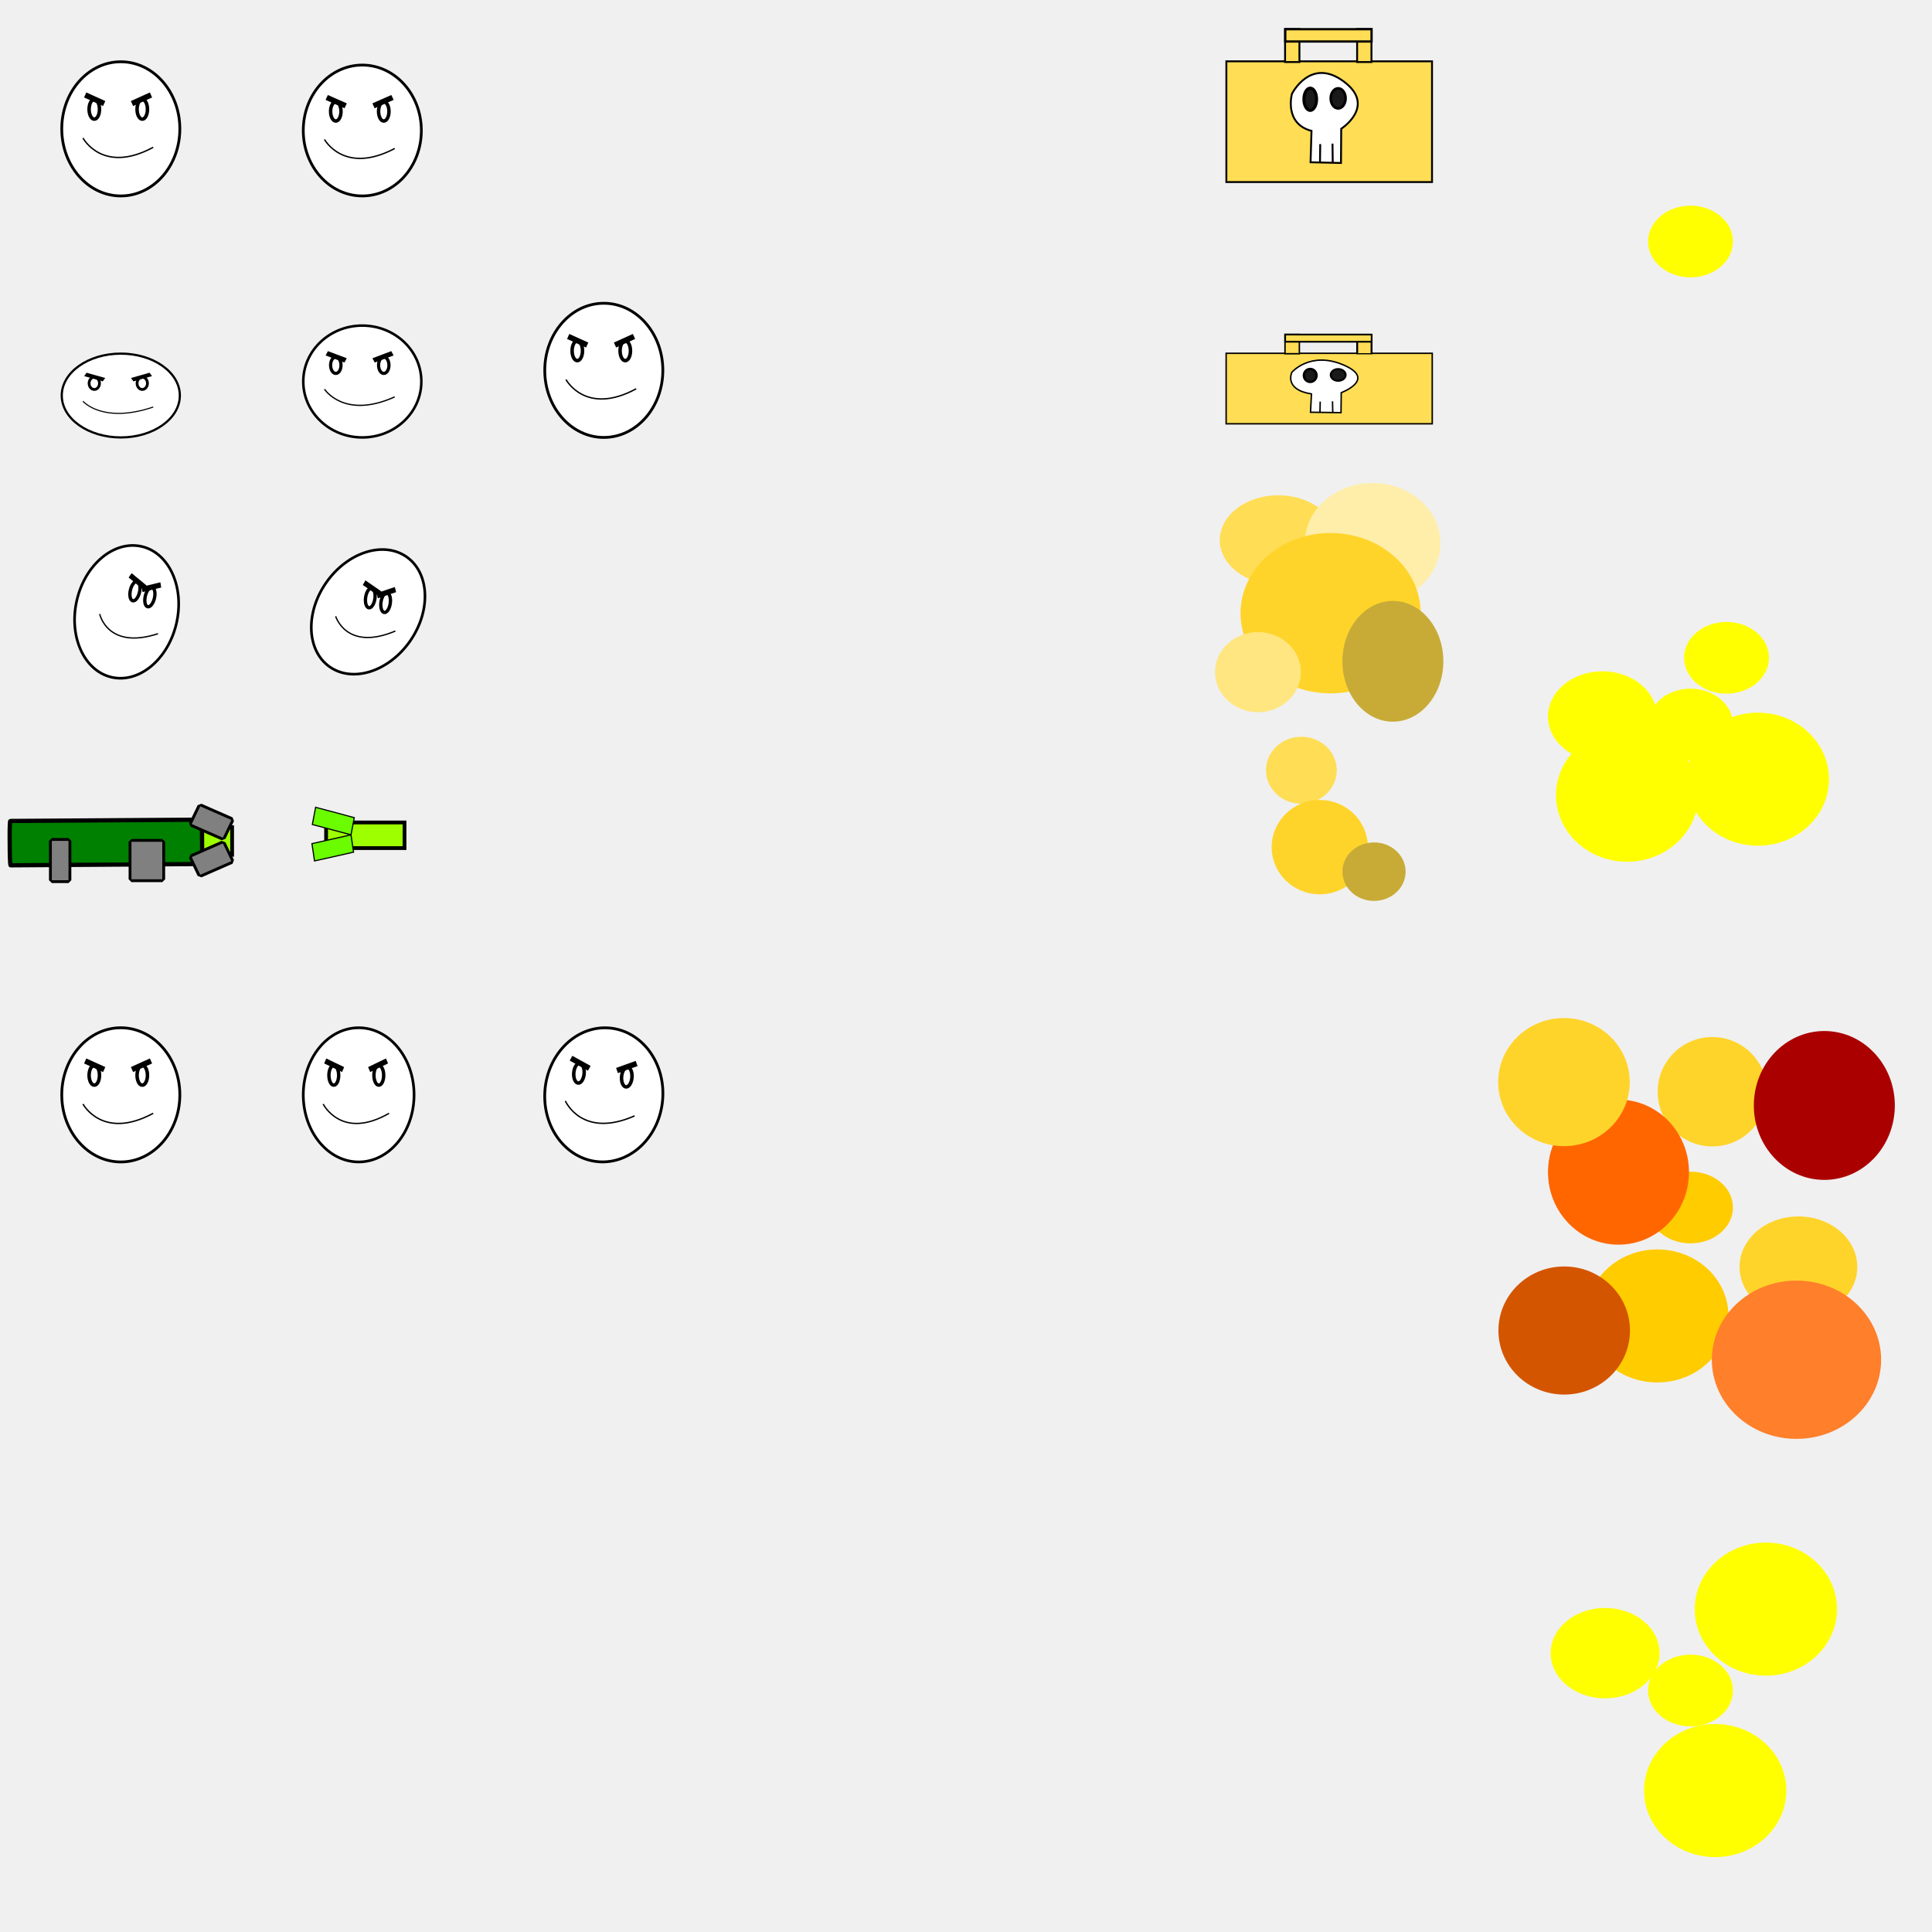
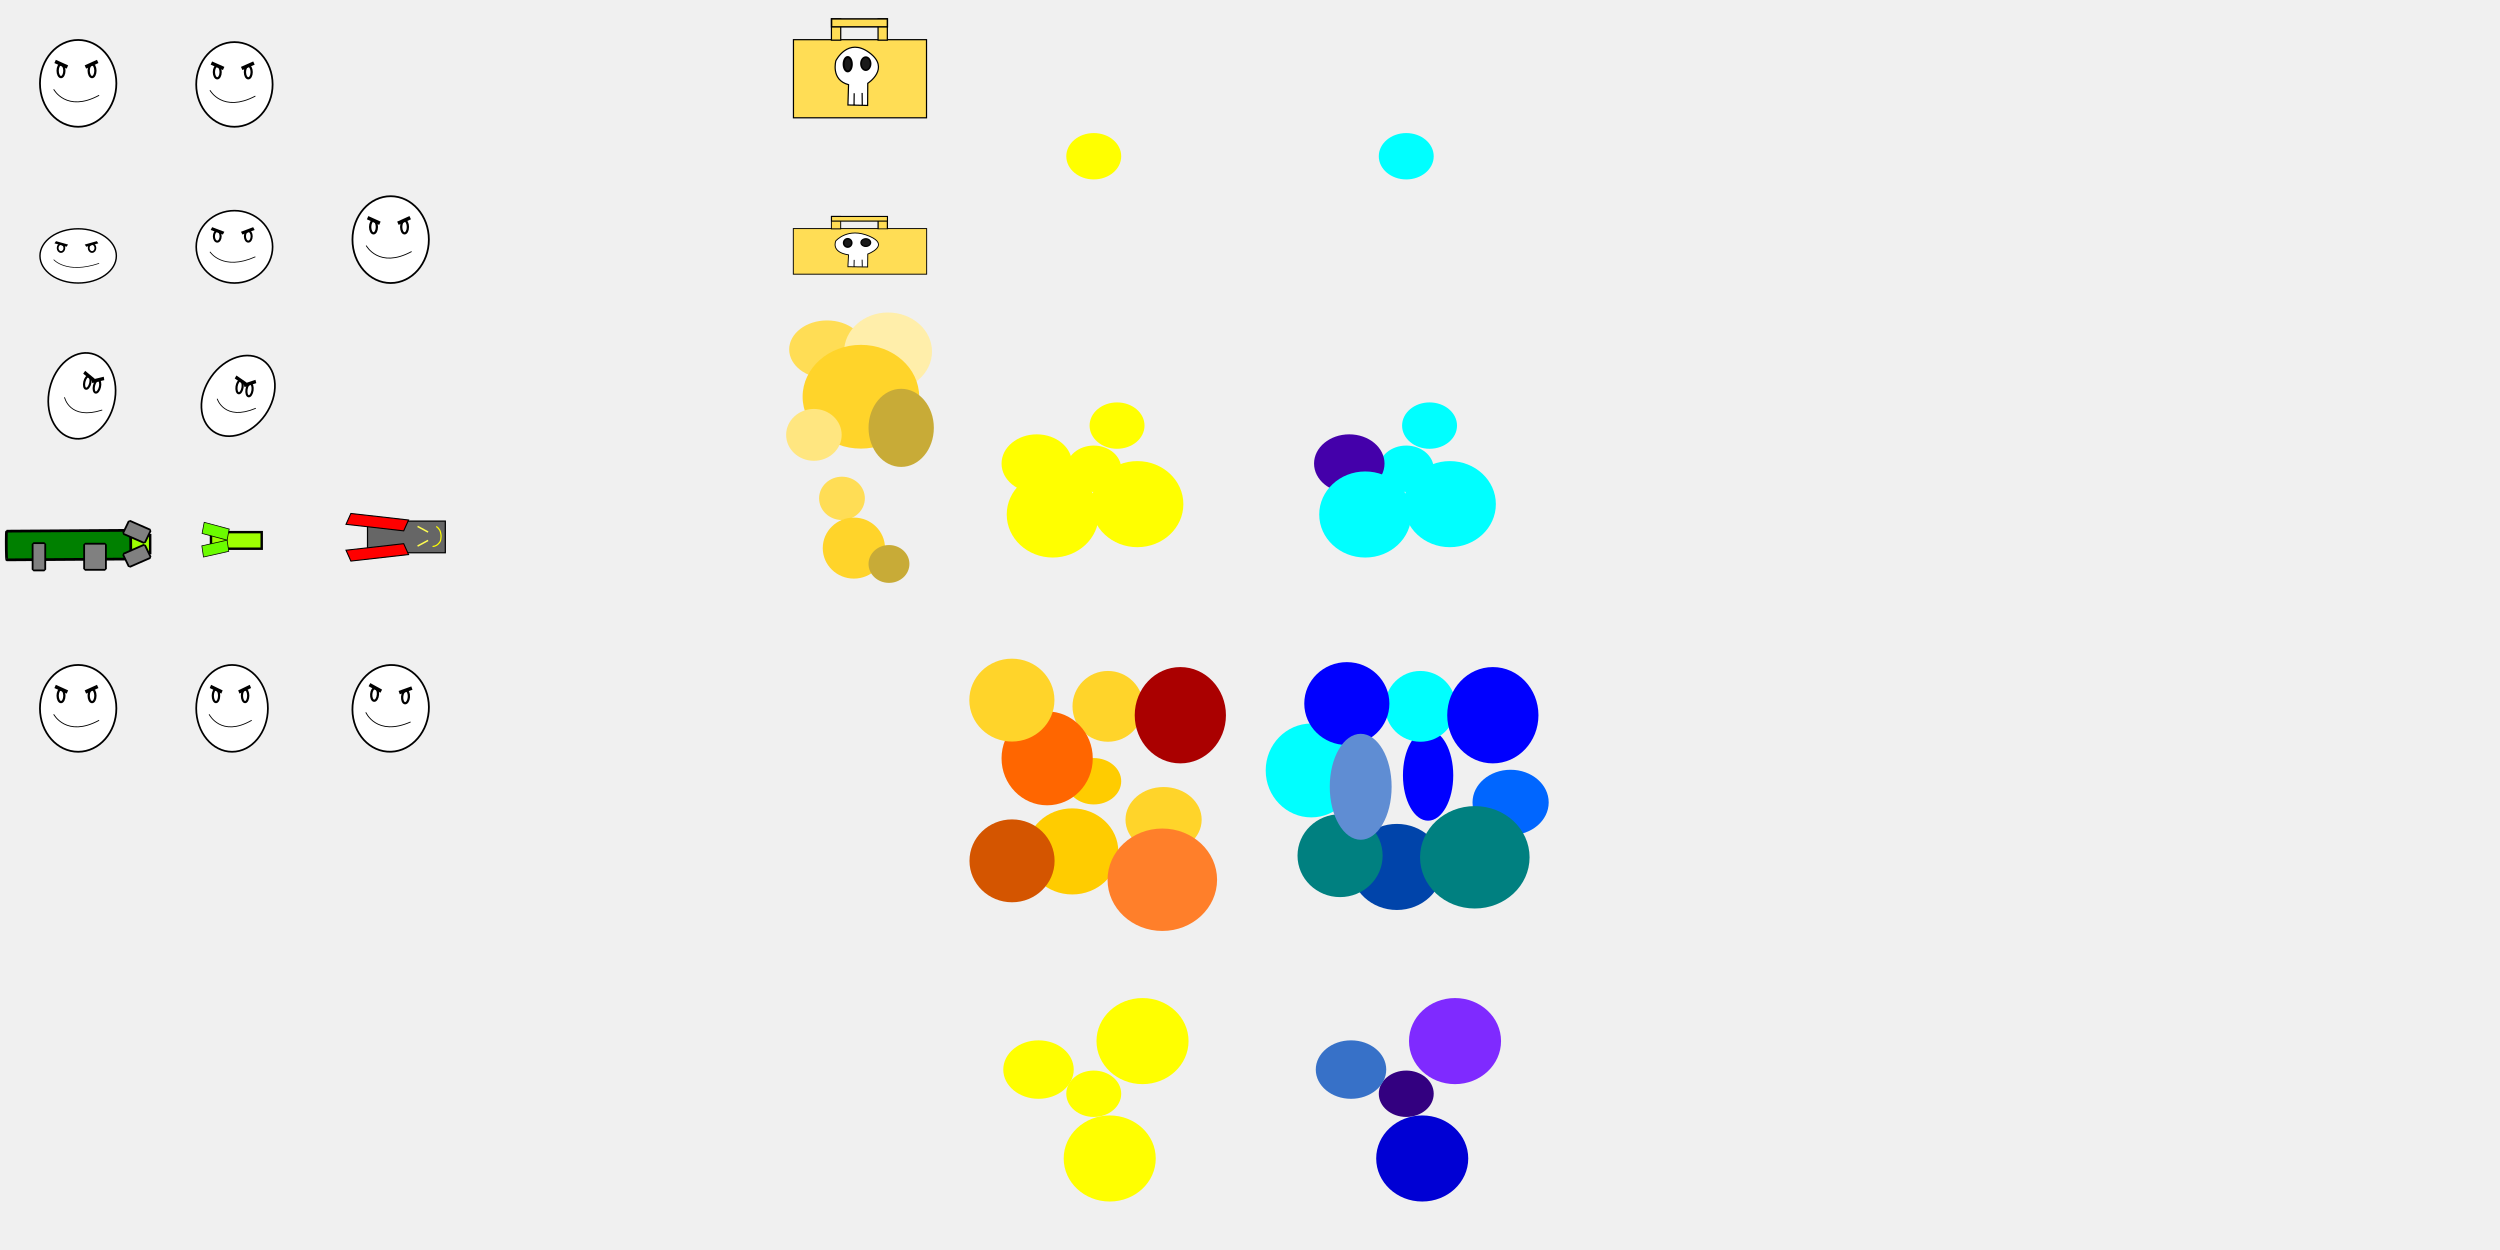
- <svg xmlns="http://www.w3.org/2000/svg" xmlns:xlink="http://www.w3.org/1999/xlink" width="1024" height="1024" viewBox="0 0 270.933 270.933" version="1.1" id="svg5">
+ <svg xmlns="http://www.w3.org/2000/svg" xmlns:xlink="http://www.w3.org/1999/xlink" width="2048" height="1024" viewBox="0 0 541.867 270.933" version="1.1" id="svg5">
  <defs id="defs2" />
  <g id="layer1">
    <rect style="fill:#9eff01;fill-opacity:1;stroke:#000000;stroke-width:0.529;stroke-linecap:butt;stroke-linejoin:miter;stroke-miterlimit:20;stroke-dasharray:none;stroke-opacity:1" id="rect21" width="10.621" height="3.874" x="21.929" y="115.998" rx="0" ry="1.029" />
    <rect style="fill:#008000;fill-opacity:1;stroke:#000000;stroke-width:0.595;stroke-linecap:butt;stroke-linejoin:bevel;stroke-miterlimit:20;stroke-dasharray:none" id="rect1808" width="26.975" height="6.22" x="0.558" y="115.135" ry="2.192" transform="rotate(-0.3898124)" rx="0.104" />
    <ellipse style="fill:#ffffff;fill-opacity:1;stroke:#000000;stroke-width:0.391;stroke-miterlimit:4;stroke-dasharray:none;stroke-opacity:1" id="path629" cx="16.941" cy="18.07" rx="8.279" ry="9.408" />
    <path style="fill:none;fill-opacity:1;stroke:#000000;stroke-width:0.195px;stroke-linecap:butt;stroke-linejoin:miter;stroke-opacity:1" d="M 21.485,20.657 C 14.382,24.499 11.637,19.358 11.637,19.358" id="path5014" />
    <ellipse style="fill:none;fill-opacity:1;stroke:#000000;stroke-width:0.493;stroke-miterlimit:4;stroke-dasharray:none;stroke-opacity:1" id="path5184" cx="13.224" cy="15.326" rx="0.729" ry="1.383" />
    <ellipse style="fill:none;fill-opacity:1;stroke:#000000;stroke-width:0.493;stroke-miterlimit:4;stroke-dasharray:none;stroke-opacity:1" id="ellipse5266" cx="19.951" cy="15.326" rx="0.729" ry="1.383" />
    <rect style="fill:none;fill-opacity:1;stroke:#000000;stroke-width:0.391;stroke-miterlimit:4;stroke-dasharray:none;stroke-opacity:1" id="rect5614" width="2.532" height="0.378" x="16.539" y="7.019" transform="matrix(0.9110925,0.4122021,-0.4083925,0.9128064,0,0)" />
    <rect style="fill:none;fill-opacity:1;stroke:#000000;stroke-width:0.391;stroke-miterlimit:4;stroke-dasharray:none;stroke-opacity:1" id="rect5798" width="2.532" height="0.378" x="-13.695" y="20.672" transform="matrix(-0.9110925,0.4122021,0.4083925,0.9128064,0,0)" />
    <ellipse style="fill:#ffffff;fill-opacity:1;stroke:#000000;stroke-width:0.386;stroke-miterlimit:4;stroke-dasharray:none;stroke-opacity:1" id="ellipse886" cx="50.808" cy="18.301" rx="8.279" ry="9.177" />
    <path style="fill:none;fill-opacity:1;stroke:#000000;stroke-width:0.193px;stroke-linecap:butt;stroke-linejoin:miter;stroke-opacity:1" d="M 55.352,20.824 C 48.248,24.572 45.504,19.557 45.504,19.557" id="path888" />
    <ellipse style="fill:none;fill-opacity:1;stroke:#000000;stroke-width:0.487;stroke-miterlimit:4;stroke-dasharray:none;stroke-opacity:1" id="ellipse890" cx="47.091" cy="15.625" rx="0.729" ry="1.349" />
    <ellipse style="fill:none;fill-opacity:1;stroke:#000000;stroke-width:0.487;stroke-miterlimit:4;stroke-dasharray:none;stroke-opacity:1" id="ellipse892" cx="53.818" cy="15.625" rx="0.729" ry="1.349" />
    <rect style="fill:none;fill-opacity:1;stroke:#000000;stroke-width:0.386;stroke-miterlimit:4;stroke-dasharray:none;stroke-opacity:1" id="rect894" width="2.521" height="0.371" x="47.539" y="-6.182" transform="matrix(0.9148695,0.4037497,-0.4169023,0.9089513,0,0)" />
    <rect style="fill:none;fill-opacity:1;stroke:#000000;stroke-width:0.386;stroke-miterlimit:4;stroke-dasharray:none;stroke-opacity:1" id="rect896" width="2.521" height="0.371" x="-44.144" y="34.543" transform="matrix(-0.9148695,0.4037497,0.4169023,0.9089513,0,0)" />
    <ellipse style="fill:#ffffff;fill-opacity:1;stroke:#000000;stroke-width:0.309;stroke-miterlimit:4;stroke-dasharray:none;stroke-opacity:1" id="ellipse915" cx="16.941" cy="55.467" rx="8.279" ry="5.877" />
    <path style="fill:none;fill-opacity:1;stroke:#000000;stroke-width:0.154px;stroke-linecap:butt;stroke-linejoin:miter;stroke-opacity:1" d="m 21.485,57.083 c -7.104,2.4 -9.848,-0.811 -9.848,-0.811" id="path917" />
    <ellipse style="fill:none;fill-opacity:1;stroke:#000000;stroke-width:0.39;stroke-miterlimit:4;stroke-dasharray:none;stroke-opacity:1" id="ellipse919" cx="13.224" cy="53.754" rx="0.729" ry="0.864" />
    <ellipse style="fill:none;fill-opacity:1;stroke:#000000;stroke-width:0.39;stroke-miterlimit:4;stroke-dasharray:none;stroke-opacity:1" id="ellipse921" cx="19.951" cy="53.754" rx="0.729" ry="0.864" />
    <rect style="fill:none;fill-opacity:1;stroke:#000000;stroke-width:0.318;stroke-miterlimit:4;stroke-dasharray:none;stroke-opacity:1" id="rect923" width="2.397" height="0.265" x="43.006" y="50.118" transform="matrix(0.9623083,0.2719609,-0.5822861,0.812984,0,0)" />
    <rect style="fill:none;fill-opacity:1;stroke:#000000;stroke-width:0.318;stroke-miterlimit:4;stroke-dasharray:none;stroke-opacity:1" id="rect925" width="2.397" height="0.265" x="14.381" y="59.694" transform="matrix(-0.9623083,0.2719609,0.5822861,0.812984,0,0)" />
    <ellipse style="fill:#ffffff;fill-opacity:1;stroke:#000000;stroke-width:0.357;stroke-miterlimit:4;stroke-dasharray:none;stroke-opacity:1" id="ellipse927" cx="50.808" cy="53.501" rx="8.279" ry="7.843" />
    <path style="fill:none;fill-opacity:1;stroke:#000000;stroke-width:0.178px;stroke-linecap:butt;stroke-linejoin:miter;stroke-opacity:1" d="M 55.352,55.658 C 48.248,58.861 45.504,54.575 45.504,54.575" id="path929" />
    <ellipse style="fill:none;fill-opacity:1;stroke:#000000;stroke-width:0.45;stroke-miterlimit:4;stroke-dasharray:none;stroke-opacity:1" id="ellipse931" cx="47.091" cy="51.214" rx="0.729" ry="1.153" />
    <ellipse style="fill:none;fill-opacity:1;stroke:#000000;stroke-width:0.45;stroke-miterlimit:4;stroke-dasharray:none;stroke-opacity:1" id="ellipse933" cx="53.818" cy="51.214" rx="0.729" ry="1.153" />
    <rect style="fill:none;fill-opacity:1;stroke:#000000;stroke-width:0.358;stroke-miterlimit:4;stroke-dasharray:none;stroke-opacity:1" id="rect935" width="2.465" height="0.327" x="64.542" y="30.284" transform="matrix(0.9356586,0.3529064,-0.4728733,0.8811304,0,0)" />
    <rect style="fill:none;fill-opacity:1;stroke:#000000;stroke-width:0.358;stroke-miterlimit:4;stroke-dasharray:none;stroke-opacity:1" id="rect937" width="2.465" height="0.327" x="-25.103" y="66.189" transform="matrix(-0.9356586,0.3529064,0.4728733,0.8811304,0,0)" />
    <ellipse style="fill:#ffffff;fill-opacity:1;stroke:#000000;stroke-width:0.391;stroke-miterlimit:4;stroke-dasharray:none;stroke-opacity:1" id="ellipse939" cx="84.674" cy="51.936" rx="8.279" ry="9.408" />
    <path style="fill:none;fill-opacity:1;stroke:#000000;stroke-width:0.195px;stroke-linecap:butt;stroke-linejoin:miter;stroke-opacity:1" d="m 89.218,54.523 c -7.104,3.842 -9.848,-1.299 -9.848,-1.299" id="path941" />
    <ellipse style="fill:none;fill-opacity:1;stroke:#000000;stroke-width:0.493;stroke-miterlimit:4;stroke-dasharray:none;stroke-opacity:1" id="ellipse943" cx="80.958" cy="49.193" rx="0.729" ry="1.383" />
    <ellipse style="fill:none;fill-opacity:1;stroke:#000000;stroke-width:0.493;stroke-miterlimit:4;stroke-dasharray:none;stroke-opacity:1" id="ellipse945" cx="87.685" cy="49.193" rx="0.729" ry="1.383" />
    <rect style="fill:none;fill-opacity:1;stroke:#000000;stroke-width:0.391;stroke-miterlimit:4;stroke-dasharray:none;stroke-opacity:1" id="rect947" width="2.532" height="0.378" x="92.198" y="9.955" transform="matrix(0.9110925,0.4122021,-0.4083925,0.9128064,0,0)" />
    <rect style="fill:none;fill-opacity:1;stroke:#000000;stroke-width:0.391;stroke-miterlimit:4;stroke-dasharray:none;stroke-opacity:1" id="rect949" width="2.532" height="0.378" x="-61.692" y="79.448" transform="matrix(-0.9110925,0.4122021,0.4083925,0.9128064,0,0)" />
    <ellipse style="fill:#ffffff;fill-opacity:1;stroke:#000000;stroke-width:0.371;stroke-miterlimit:4;stroke-dasharray:none;stroke-opacity:1" id="ellipse1462" cx="36.532" cy="79.642" rx="7.169" ry="9.408" transform="rotate(12.94807)" />
    <path style="fill:none;fill-opacity:1;stroke:#000000;stroke-width:0.185px;stroke-linecap:butt;stroke-linejoin:miter;stroke-opacity:1" d="M 22.156,88.869 C 15.055,91.179 13.983,86.107 13.983,86.107" id="path1464" />
    <ellipse style="fill:none;fill-opacity:1;stroke:#000000;stroke-width:0.468;stroke-miterlimit:4;stroke-dasharray:none;stroke-opacity:1" id="ellipse1466" cx="37.021" cy="76.553" rx="0.657" ry="1.383" transform="rotate(12.94807)" />
    <ellipse style="fill:none;fill-opacity:1;stroke:#000000;stroke-width:0.468;stroke-miterlimit:4;stroke-dasharray:none;stroke-opacity:1" id="ellipse1468" cx="39.246" cy="76.899" rx="0.657" ry="1.383" transform="rotate(12.94807)" />
    <rect style="fill:none;fill-opacity:1;stroke:#000000;stroke-width:0.372;stroke-miterlimit:4;stroke-dasharray:none;stroke-opacity:1" id="rect1470" width="2.326" height="0.372" x="61.53" y="50.513" transform="matrix(0.7704702,0.637476,-0.5722764,0.8200608,0,0)" />
    <rect style="fill:none;fill-opacity:1;stroke:#000000;stroke-width:0.372;stroke-miterlimit:4;stroke-dasharray:none;stroke-opacity:1" id="rect1472" width="2.326" height="0.372" x="-9.266" y="85.132" transform="matrix(-0.9715171,0.2369693,0.1566584,0.9876529,0,0)" />
    <ellipse style="fill:#ffffff;fill-opacity:1;stroke:#000000;stroke-width:0.371;stroke-miterlimit:4;stroke-dasharray:none;stroke-opacity:1" id="ellipse1474" cx="91.429" cy="40.841" rx="7.169" ry="9.408" transform="rotate(34.89574)" />
    <path style="fill:none;fill-opacity:1;stroke:#000000;stroke-width:0.185px;stroke-linecap:butt;stroke-linejoin:miter;stroke-opacity:1" d="M 55.448,88.492 C 48.566,91.39 47.072,86.426 47.072,86.426" id="path1476" />
    <ellipse style="fill:none;fill-opacity:1;stroke:#000000;stroke-width:0.468;stroke-miterlimit:4;stroke-dasharray:none;stroke-opacity:1" id="ellipse1478" cx="63.211" cy="75.721" rx="0.657" ry="1.383" transform="rotate(8.09054)" />
    <ellipse style="fill:none;fill-opacity:1;stroke:#000000;stroke-width:0.468;stroke-miterlimit:4;stroke-dasharray:none;stroke-opacity:1" id="ellipse1480" cx="65.436" cy="76.067" rx="0.657" ry="1.383" transform="rotate(8.09054)" />
    <rect style="fill:none;fill-opacity:1;stroke:#000000;stroke-width:0.372;stroke-miterlimit:4;stroke-dasharray:none;stroke-opacity:1" id="rect1482" width="2.326" height="0.372" x="85.589" y="37.977" transform="matrix(0.8216833,0.5699443,-0.5007797,0.8655748,0,0)" />
    <rect style="fill:none;fill-opacity:1;stroke:#000000;stroke-width:0.372;stroke-miterlimit:4;stroke-dasharray:none;stroke-opacity:1" id="rect1484" width="2.326" height="0.372" x="-33.95" y="96.174" transform="matrix(-0.9479616,0.3183846,0.2397285,0.97084,0,0)" />
    <ellipse style="fill:#ffffff;fill-opacity:1;stroke:#000000;stroke-width:0.391;stroke-miterlimit:4;stroke-dasharray:none;stroke-opacity:1" id="ellipse1752" cx="16.941" cy="153.536" rx="8.279" ry="9.408" />
    <path style="fill:none;fill-opacity:1;stroke:#000000;stroke-width:0.195px;stroke-linecap:butt;stroke-linejoin:miter;stroke-opacity:1" d="m 21.485,156.123 c -7.104,3.842 -9.848,-1.299 -9.848,-1.299" id="path1754" />
    <ellipse style="fill:none;fill-opacity:1;stroke:#000000;stroke-width:0.493;stroke-miterlimit:4;stroke-dasharray:none;stroke-opacity:1" id="ellipse1756" cx="13.224" cy="150.793" rx="0.729" ry="1.383" />
    <ellipse style="fill:none;fill-opacity:1;stroke:#000000;stroke-width:0.493;stroke-miterlimit:4;stroke-dasharray:none;stroke-opacity:1" id="ellipse1758" cx="19.951" cy="150.793" rx="0.729" ry="1.383" />
    <rect style="fill:none;fill-opacity:1;stroke:#000000;stroke-width:0.391;stroke-miterlimit:4;stroke-dasharray:none;stroke-opacity:1" id="rect1760" width="2.532" height="0.378" x="71.863" y="130.443" transform="matrix(0.9110925,0.4122021,-0.4083925,0.9128064,0,0)" />
    <rect style="fill:none;fill-opacity:1;stroke:#000000;stroke-width:0.391;stroke-miterlimit:4;stroke-dasharray:none;stroke-opacity:1" id="rect1762" width="2.532" height="0.378" x="41.629" y="144.096" transform="matrix(-0.9110925,0.4122021,0.4083925,0.9128064,0,0)" />
    <ellipse style="fill:#ffffff;fill-opacity:1;stroke:#000000;stroke-width:0.379;stroke-miterlimit:4;stroke-dasharray:none;stroke-opacity:1" id="ellipse2472" cx="50.297" cy="153.536" rx="7.768" ry="9.408" />
    <path style="fill:none;fill-opacity:1;stroke:#000000;stroke-width:0.189px;stroke-linecap:butt;stroke-linejoin:miter;stroke-opacity:1" d="m 54.561,156.123 c -6.665,3.842 -9.241,-1.299 -9.241,-1.299" id="path2474" />
    <ellipse style="fill:none;fill-opacity:1;stroke:#000000;stroke-width:0.478;stroke-miterlimit:4;stroke-dasharray:none;stroke-opacity:1" id="ellipse2476" cx="46.81" cy="150.793" rx="0.684" ry="1.383" />
    <ellipse style="fill:none;fill-opacity:1;stroke:#000000;stroke-width:0.478;stroke-miterlimit:4;stroke-dasharray:none;stroke-opacity:1" id="ellipse2478" cx="53.122" cy="150.793" rx="0.684" ry="1.383" />
    <rect style="fill:none;fill-opacity:1;stroke:#000000;stroke-width:0.379;stroke-miterlimit:4;stroke-dasharray:none;stroke-opacity:1" id="rect2480" width="2.403" height="0.375" x="99.965" y="114.174" transform="matrix(0.9007569,0.4343236,-0.3870746,0.9220484,0,0)" />
    <rect style="fill:none;fill-opacity:1;stroke:#000000;stroke-width:0.379;stroke-miterlimit:4;stroke-dasharray:none;stroke-opacity:1" id="rect2482" width="2.403" height="0.375" x="7.747" y="157.613" transform="matrix(-0.9007569,0.4343236,0.3870746,0.9220484,0,0)" />
    <ellipse style="fill:#ffffff;fill-opacity:1;stroke:#000000;stroke-width:0.391;stroke-miterlimit:4;stroke-dasharray:none;stroke-opacity:1" id="ellipse2484" cx="96.759" cy="146.222" rx="8.279" ry="9.408" transform="rotate(4.617136)" />
    <path style="fill:none;fill-opacity:1;stroke:#000000;stroke-width:0.195px;stroke-linecap:butt;stroke-linejoin:miter;stroke-opacity:1" d="m 88.995,156.481 c -7.39,3.258 -9.712,-2.087 -9.712,-2.087" id="path2486" />
    <ellipse style="fill:none;fill-opacity:1;stroke:#000000;stroke-width:0.493;stroke-miterlimit:4;stroke-dasharray:none;stroke-opacity:1" id="ellipse2488" cx="93.042" cy="143.479" rx="0.729" ry="1.383" transform="rotate(4.617136)" />
    <ellipse style="fill:none;fill-opacity:1;stroke:#000000;stroke-width:0.493;stroke-miterlimit:4;stroke-dasharray:none;stroke-opacity:1" id="ellipse2490" cx="99.769" cy="143.479" rx="0.729" ry="1.383" transform="rotate(4.617136)" />
    <rect style="fill:none;fill-opacity:1;stroke:#000000;stroke-width:0.391;stroke-miterlimit:4;stroke-dasharray:none;stroke-opacity:1" id="rect2492" width="2.532" height="0.378" x="141.735" y="90.878" transform="matrix(0.8749548,0.4842047,-0.4805454,0.8769699,0,0)" />
    <rect style="fill:none;fill-opacity:1;stroke:#000000;stroke-width:0.391;stroke-miterlimit:4;stroke-dasharray:none;stroke-opacity:1" id="rect2494" width="2.532" height="0.378" x="-34.217" y="170.333" transform="matrix(-0.9413169,0.3375242,0.3335889,0.9427186,0,0)" />
    <rect style="fill:#9eff01;fill-opacity:1;stroke:#000000;stroke-width:0.529;stroke-linecap:butt;stroke-linejoin:miter;stroke-miterlimit:20;stroke-dasharray:none;stroke-opacity:1" id="rect3977" width="10.995" height="3.594" x="45.732" y="115.338" rx="0" ry="0" />
    <rect style="fill:#6bfc00;fill-opacity:1;stroke:#000000;stroke-width:0.161;stroke-linecap:butt;stroke-linejoin:miter;stroke-miterlimit:20;stroke-dasharray:none;stroke-opacity:1" id="rect4302" width="2.455" height="5.614" x="98.165" y="-70.393" rx="0" ry="0" transform="matrix(-0.1865473,0.982446,-0.9659189,-0.258845,0,0)" />
    <use x="0" y="0" xlink:href="#rect4302" id="use4662" transform="matrix(0.9991787,0.0405208,0.0405208,-0.9991787,-4.703513,232.0577)" width="100%" height="100%" style="fill:#6bfc00;fill-opacity:1" />
    <ellipse style="fill:#ffff00;stroke:#ff8004;stroke-width:0;stroke-linejoin:bevel;stroke-miterlimit:3;paint-order:stroke fill markers" id="path1" cx="237.067" cy="101.6" rx="5.953" ry="5.027" />
    <ellipse style="fill:#ffff00;stroke:#ff8004;stroke-width:0;stroke-linejoin:bevel;stroke-miterlimit:3;paint-order:stroke fill markers" id="ellipse1" cx="237.067" cy="33.867" rx="5.953" ry="5.027" />
    <ellipse style="fill:#ffff00;stroke:#ff8004;stroke-width:0;stroke-linejoin:bevel;stroke-miterlimit:3;paint-order:stroke fill markers" id="ellipse2" cx="242.118" cy="92.246" rx="5.953" ry="5.027" />
    <ellipse style="fill:#ffff00;stroke:#ff8004;stroke-width:0;stroke-linejoin:bevel;stroke-miterlimit:3;paint-order:stroke fill markers" id="ellipse3" cx="224.719" cy="100.477" rx="7.637" ry="6.337" />
    <ellipse style="fill:#ffff00;stroke:#ff8004;stroke-width:0;stroke-linejoin:bevel;stroke-miterlimit:3;paint-order:stroke fill markers" id="ellipse4" cx="246.515" cy="109.271" rx="9.976" ry="9.33" />
    <ellipse style="fill:#ffff00;stroke:#ff8004;stroke-width:0;stroke-linejoin:bevel;stroke-miterlimit:3;paint-order:stroke fill markers" id="ellipse5" cx="228.18" cy="111.516" rx="9.976" ry="9.33" />
    <ellipse style="fill:#ffcc00;stroke:#ff8004;stroke-width:0;stroke-linejoin:bevel;stroke-miterlimit:3;paint-order:stroke fill markers" id="ellipse6" cx="237.067" cy="169.333" rx="5.953" ry="5.027" />
    <ellipse style="fill:#ffd42a;stroke:#ff8004;stroke-width:0;stroke-linejoin:bevel;stroke-miterlimit:3;paint-order:stroke fill markers" id="ellipse7" cx="240.134" cy="153.1" rx="7.673" ry="7.673" />
    <ellipse style="fill:#ff6600;stroke:#ff8004;stroke-width:0;stroke-linejoin:bevel;stroke-miterlimit:3;paint-order:stroke fill markers" id="ellipse8" cx="226.968" cy="164.374" rx="9.886" ry="10.173" />
    <ellipse style="fill:#ffd42a;stroke:#ff8004;stroke-width:0;stroke-linejoin:bevel;stroke-miterlimit:3;paint-order:stroke fill markers" id="ellipse9" cx="252.203" cy="177.666" rx="8.256" ry="7.081" />
    <ellipse style="fill:#ffcc00;stroke:#ff8004;stroke-width:0;stroke-linejoin:bevel;stroke-miterlimit:3;paint-order:stroke fill markers" id="ellipse10" cx="232.413" cy="184.541" rx="9.976" ry="9.33" />
    <ellipse style="fill:#ffd42a;stroke:#ff8004;stroke-width:0;stroke-linejoin:bevel;stroke-miterlimit:3;paint-order:stroke fill markers" id="ellipse11" cx="219.323" cy="151.748" rx="9.224" ry="8.983" />
    <ellipse style="fill:#aa0000;stroke:#ff8004;stroke-width:0;stroke-linejoin:bevel;stroke-miterlimit:3;paint-order:stroke fill markers" id="ellipse12" cx="255.834" cy="155.023" rx="9.886" ry="10.438" />
    <ellipse style="fill:#ff7f2a;stroke:#ff8004;stroke-width:0;stroke-linejoin:bevel;stroke-miterlimit:3;paint-order:stroke fill markers" id="ellipse13" cx="251.928" cy="190.682" rx="11.87" ry="11.099" />
    <ellipse style="fill:#d45500;stroke:#ff8004;stroke-width:0;stroke-linejoin:bevel;stroke-miterlimit:3;paint-order:stroke fill markers" id="ellipse14" cx="219.355" cy="186.585" rx="9.224" ry="8.983" />
    <ellipse style="fill:#ffff00;stroke:#ff8004;stroke-width:0;stroke-linejoin:bevel;stroke-miterlimit:3;paint-order:stroke fill markers" id="ellipse15" cx="237.067" cy="237.067" rx="5.953" ry="5.027" />
    <ellipse style="fill:#ffff00;stroke:#ff8004;stroke-width:0;stroke-linejoin:bevel;stroke-miterlimit:3;paint-order:stroke fill markers" id="ellipse17" cx="225.093" cy="231.828" rx="7.637" ry="6.337" />
    <ellipse style="fill:#ffff00;stroke:#ff8004;stroke-width:0;stroke-linejoin:bevel;stroke-miterlimit:3;paint-order:stroke fill markers" id="ellipse18" cx="247.637" cy="225.654" rx="9.976" ry="9.33" />
    <ellipse style="fill:#ffff00;stroke:#ff8004;stroke-width:0;stroke-linejoin:bevel;stroke-miterlimit:3;paint-order:stroke fill markers" id="ellipse19" cx="240.528" cy="251.098" rx="9.976" ry="9.33" />
    <rect style="fill:#808080;stroke:#000000;stroke-width:0.794;stroke-linejoin:bevel;stroke-miterlimit:3;stroke-dasharray:none;stroke-opacity:1;paint-order:stroke fill markers" id="rect19" width="2.339" height="5.519" x="7.267" y="117.92" />
    <rect style="fill:#808080;stroke:#000000;stroke-width:0.794;stroke-linejoin:bevel;stroke-miterlimit:3;stroke-dasharray:none;stroke-opacity:1;paint-order:stroke fill markers" id="rect20" width="4.324" height="5.259" x="18.435" y="118.048" />
    <rect style="fill:#808080;stroke:#000000;stroke-width:0.807;stroke-linejoin:bevel;stroke-miterlimit:3;stroke-dasharray:none;stroke-opacity:1;paint-order:stroke fill markers" id="rect22" width="2.752" height="4.76" x="-95.083" y="74.344" ry="0" transform="matrix(0.433231,-0.9012829,0.9157932,0.4016501,0,0)" />
-     <use x="0" y="0" xlink:href="#rect22" id="use23" transform="matrix(1,0,0,-1,-5.862282e-7,235.7465)" />
-     <rect style="fill:#ffdd55;stroke-width:0.265;stroke-dasharray:none;stroke:#000000;stroke-opacity:1" id="rect1" width="28.84" height="16.933" x="171.979" y="8.599" />
-     <rect style="fill:#ffdd55;stroke-width:0.265;stroke:#000000;stroke-opacity:1;stroke-dasharray:none" id="rect2" width="2.011" height="4.63" x="180.213" y="4.069" />
-     <use x="0" y="0" xlink:href="#rect2" id="use2" transform="translate(10.10279)" />
+     <use x="0" y="0" xlink:href="#rect22" id="use23" transform="matrix(1,0,0,-1,-5.862282e-7,235.7465)" width="100%" height="100%" />
+     <rect style="fill:#ffdd55;stroke:#000000;stroke-width:0.265;stroke-dasharray:none;stroke-opacity:1" id="rect1" width="28.84" height="16.933" x="171.979" y="8.599" />
+     <rect style="fill:#ffdd55;stroke:#000000;stroke-width:0.265;stroke-dasharray:none;stroke-opacity:1" id="rect2" width="2.011" height="4.63" x="180.213" y="4.069" />
+     <use x="0" y="0" xlink:href="#rect2" id="use2" transform="translate(10.10279)" width="100%" height="100%" />
    <rect style="fill:#ffdd55;stroke:#000000;stroke-width:0.317;stroke-opacity:1" id="rect3" width="12.102" height="1.725" x="180.239" y="4.095" />
    <path style="fill:#ffffff;stroke:#000000;stroke-width:0.265;stroke-dasharray:none;stroke-opacity:1" d="m 183.918,18.355 -0.132,4.399 4.266,0.099 0.033,-4.796 c 0,0 4.994,-3.208 0.331,-6.648 -4.663,-3.44 -7.243,1.753 -7.243,1.753 0,0 -1.158,4.167 2.745,5.192 z" id="path15" />
    <ellipse style="fill:#1a1a1a;stroke:#000000;stroke-width:0.436;stroke-dasharray:none;stroke-opacity:1" id="path16" cx="183.742" cy="13.917" rx="0.885" ry="1.557" />
    <ellipse style="fill:#1a1a1a;stroke:#000000;stroke-width:0.365;stroke-dasharray:none;stroke-opacity:1" id="path17" cx="187.656" cy="13.795" rx="1.042" ry="1.408" />
    <path style="fill:#1a1a1a;stroke:#000000;stroke-width:0.265;stroke-dasharray:none;stroke-opacity:1" d="m 185.142,22.82 c 0,-0.066 0,-0.132 0,0 z" id="path18" />
    <path style="fill:#1a1a1a;stroke:#000000;stroke-width:0.265;stroke-dasharray:none;stroke-opacity:1" d="m 185.142,20.208 -0.033,2.547" id="path19" />
    <path style="fill:#1a1a1a;stroke:#000000;stroke-width:0.265;stroke-dasharray:none;stroke-opacity:1" d="m 186.862,20.141 0.033,2.646" id="path20" />
    <rect style="fill:#ffdd55;stroke:#000000;stroke-width:0.202;stroke-dasharray:none;stroke-opacity:1" id="rect23" width="28.902" height="9.885" x="171.948" y="49.545" />
    <rect style="fill:#ffdd55;stroke:#000000;stroke-width:0.202;stroke-dasharray:none;stroke-opacity:1" id="rect24" width="2.016" height="2.703" x="180.2" y="46.901" />
-     <use x="0" y="0" xlink:href="#rect2" id="use24" transform="matrix(1.002157,0,0,0.5837685,9.722485,44.52523)" />
+     <use x="0" y="0" xlink:href="#rect2" id="use24" transform="matrix(1.002157,0,0,0.5837685,9.722485,44.52523)" width="100%" height="100%" />
    <rect style="fill:#ffdd55;stroke:#000000;stroke-width:0.242;stroke-opacity:1" id="rect25" width="12.128" height="1.007" x="180.225" y="46.916" />
    <path style="fill:#ffffff;stroke:#000000;stroke-width:0.202;stroke-dasharray:none;stroke-opacity:1" d="m 183.913,55.241 -0.133,2.568 4.276,0.058 0.033,-2.8 c 0,0 5.005,-1.873 0.331,-3.881 -4.673,-2.008 -7.259,1.023 -7.259,1.023 0,0 -1.16,2.433 2.751,3.031 z" id="path25" />
    <ellipse style="fill:#1a1a1a;stroke:#000000;stroke-width:0.333;stroke-dasharray:none;stroke-opacity:1" id="ellipse25" cx="183.736" cy="52.65" rx="0.887" ry="0.909" />
    <ellipse style="fill:#1a1a1a;stroke:#000000;stroke-width:0.279;stroke-dasharray:none;stroke-opacity:1" id="ellipse26" cx="187.659" cy="52.578" rx="1.044" ry="0.822" />
    <path style="fill:#1a1a1a;stroke:#000000;stroke-width:0.202;stroke-dasharray:none;stroke-opacity:1" d="m 185.139,57.847 c 0,-0.039 0,-0.077 0,0 z" id="path26" />
    <path style="fill:#1a1a1a;stroke:#000000;stroke-width:0.202;stroke-dasharray:none;stroke-opacity:1" d="m 185.139,56.322 -0.033,1.487" id="path27" />
    <path style="fill:#1a1a1a;stroke:#000000;stroke-width:0.202;stroke-dasharray:none;stroke-opacity:1" d="m 186.863,56.283 0.033,1.545" id="path28" />
    <ellipse style="fill:#ffdd55;stroke:none;stroke-width:0.265;stroke-dasharray:none;stroke-opacity:1" id="path34" cx="179.255" cy="75.737" rx="8.202" ry="6.284" />
    <ellipse style="fill:#ffeeaa;stroke:none;stroke-width:0.331;stroke-dasharray:none;stroke-opacity:1" id="ellipse34" cx="192.484" cy="76.2" rx="9.525" ry="8.467" />
    <ellipse style="fill:#ffd42a;stroke:none;stroke-width:0.439;stroke-dasharray:none;stroke-opacity:1" id="ellipse35" cx="186.597" cy="85.99" rx="12.634" ry="11.245" />
    <ellipse style="fill:#ffe680;stroke:none;stroke-width:0.214;stroke-dasharray:none;stroke-opacity:1" id="ellipse36" cx="176.411" cy="94.258" rx="6.019" ry="5.622" />
    <ellipse style="fill:#c8ab37;stroke:none;stroke-width:0.285;stroke-dasharray:none;stroke-opacity:1" id="ellipse37" cx="195.329" cy="92.736" rx="7.078" ry="8.467" />
    <ellipse style="fill:#ffdd55;stroke:none;stroke-width:0.178;stroke-dasharray:none;stroke-opacity:1" id="ellipse38" cx="182.496" cy="108.016" rx="4.961" ry="4.696" />
    <ellipse style="fill:#ffd42a;stroke:none;stroke-width:0.246;stroke-dasharray:none;stroke-opacity:1" id="ellipse40" cx="185.076" cy="118.798" rx="6.747" ry="6.615" />
    <ellipse style="fill:#c8ab37;stroke:none;stroke-width:0.157;stroke-dasharray:none;stroke-opacity:1" id="ellipse42" cx="192.683" cy="122.237" rx="4.432" ry="4.101" />
+     <rect style="fill:#666666;fill-opacity:1;stroke:#000000;stroke-width:0.265;stroke-linecap:butt;stroke-linejoin:miter;stroke-miterlimit:20;stroke-dasharray:none;stroke-opacity:1" id="rect938" width="16.866" height="6.863" x="79.656" y="112.946" rx="0" ry="0" />
+     <rect style="fill:#ff0000;fill-opacity:1;stroke:#000000;stroke-width:0.247;stroke-linecap:butt;stroke-linejoin:miter;stroke-miterlimit:20;stroke-dasharray:none;stroke-opacity:1" id="rect940" width="2.578" height="12.582" x="107.095" y="-133.266" rx="0" ry="0" transform="matrix(-0.4095593,0.9122835,-0.993638,-0.1126213,0,0)" />
+     <use x="0" y="0" xlink:href="#rect940" id="use1186" transform="matrix(1,0,0,-1,0,232.9028)" width="100%" height="100%" />
+     <path style="fill:#ffe400;fill-opacity:1;stroke:#fffd52;stroke-width:0.327px;stroke-linecap:butt;stroke-linejoin:miter;stroke-opacity:1" d="m 90.505,114.091 2.28,1.231 z" id="path2939" />
+     <use x="0" y="0" xlink:href="#path2939" id="use4307" transform="matrix(1,0,0,-1,0,232.4553)" width="100%" height="100%" />
+     <path style="fill:#ffff00;fill-opacity:1;stroke:#fffd52;stroke-width:0;stroke-miterlimit:20;stroke-dasharray:none;stroke-opacity:1" id="path4443" d="m 93.859,118.559 c 0.247,0.003 0.476,-0.081 0.695,-0.188 0.366,-0.186 0.657,-0.474 0.89,-0.807 0.227,-0.37 0.261,-0.799 0.287,-1.222 0.035,-0.369 -0.064,-0.728 -0.145,-1.084 -0.1,-0.398 -0.345,-0.717 -0.629,-1.003 -0.164,-0.139 -0.08,-0.075 -0.25,-0.191 -0.155,-0.104 -0.303,0.115 -0.147,0.22 v 0 c 0.14,0.093 0.07,0.041 0.21,0.158 0.249,0.25 0.47,0.526 0.558,0.875 0.076,0.332 0.172,0.665 0.139,1.009 -0.022,0.374 -0.045,0.756 -0.24,1.087 -0.205,0.298 -0.466,0.554 -0.79,0.721 -0.181,0.091 -0.371,0.164 -0.577,0.161 -0.187,0 -0.187,0.265 0,0.265 z" />
+     <ellipse style="fill:#00ffff;stroke:#ff8004;stroke-width:0;stroke-linejoin:bevel;stroke-miterlimit:3;paint-order:stroke fill markers" id="ellipse4652" cx="304.8" cy="101.6" rx="5.953" ry="5.027" />
+     <ellipse style="fill:#00ffff;stroke:#ff8004;stroke-width:0;stroke-linejoin:bevel;stroke-miterlimit:3;paint-order:stroke fill markers" id="ellipse4654" cx="304.8" cy="33.867" rx="5.953" ry="5.027" />
+     <ellipse style="fill:#00ffff;stroke:#ff8004;stroke-width:0;stroke-linejoin:bevel;stroke-miterlimit:3;paint-order:stroke fill markers" id="ellipse4656" cx="309.851" cy="92.246" rx="5.953" ry="5.027" />
+     <ellipse style="fill:#4400aa;stroke:#ff8004;stroke-width:0;stroke-linejoin:bevel;stroke-miterlimit:3;paint-order:stroke fill markers" id="ellipse4658" cx="292.452" cy="100.477" rx="7.637" ry="6.337" />
+     <ellipse style="fill:#00ffff;stroke:#ff8004;stroke-width:0;stroke-linejoin:bevel;stroke-miterlimit:3;paint-order:stroke fill markers" id="ellipse4660" cx="314.248" cy="109.271" rx="9.976" ry="9.33" />
+     <ellipse style="fill:#00ffff;stroke:#ff8004;stroke-width:0;stroke-linejoin:bevel;stroke-miterlimit:3;paint-order:stroke fill markers" id="ellipse4662" cx="295.913" cy="111.516" rx="9.976" ry="9.33" />
+     <ellipse style="fill:#0000ff;stroke:#ff8004;stroke-width:0;stroke-linejoin:bevel;stroke-miterlimit:3;paint-order:stroke fill markers" id="ellipse4664" cx="309.536" cy="168.052" rx="5.451" ry="9.831" />
+     <ellipse style="fill:#00ffff;stroke:#ff8004;stroke-width:0;stroke-linejoin:bevel;stroke-miterlimit:3;paint-order:stroke fill markers" id="ellipse4666" cx="307.867" cy="153.1" rx="7.673" ry="7.673" />
+     <ellipse style="fill:#00ffff;stroke:#ff8004;stroke-width:0;stroke-linejoin:bevel;stroke-miterlimit:3;paint-order:stroke fill markers" id="ellipse4668" cx="284.224" cy="166.994" rx="9.886" ry="10.173" />
+     <ellipse style="fill:#0066ff;stroke:#ff8004;stroke-width:0;stroke-linejoin:bevel;stroke-miterlimit:3;paint-order:stroke fill markers" id="ellipse4670" cx="327.42" cy="173.924" rx="8.256" ry="7.081" />
+     <ellipse style="fill:#0044aa;stroke:#ff8004;stroke-width:0;stroke-linejoin:bevel;stroke-miterlimit:3;paint-order:stroke fill markers" id="ellipse4672" cx="302.766" cy="187.908" rx="9.976" ry="9.33" />
+     <ellipse style="fill:#0000ff;stroke:#ff8004;stroke-width:0;stroke-linejoin:bevel;stroke-miterlimit:3;paint-order:stroke fill markers" id="ellipse4674" cx="291.921" cy="152.496" rx="9.224" ry="8.983" />
+     <ellipse style="fill:#0000ff;stroke:#ff8004;stroke-width:0;stroke-linejoin:bevel;stroke-miterlimit:3;paint-order:stroke fill markers" id="ellipse4676" cx="323.567" cy="155.023" rx="9.886" ry="10.438" />
+     <ellipse style="fill:#008080;stroke:#ff8004;stroke-width:0;stroke-linejoin:bevel;stroke-miterlimit:3;paint-order:stroke fill markers" id="ellipse4678" cx="319.661" cy="185.817" rx="11.87" ry="11.099" />
+     <ellipse style="fill:#008080;stroke:#ff8004;stroke-width:0;stroke-linejoin:bevel;stroke-miterlimit:3;paint-order:stroke fill markers" id="ellipse4680" cx="290.456" cy="185.462" rx="9.224" ry="8.983" />
+     <ellipse style="fill:#330080;stroke:#ff8004;stroke-width:0;stroke-linejoin:bevel;stroke-miterlimit:3;paint-order:stroke fill markers" id="ellipse4682" cx="304.8" cy="237.067" rx="5.953" ry="5.027" />
+     <ellipse style="fill:#3771c8;stroke:#ff8004;stroke-width:0;stroke-linejoin:bevel;stroke-miterlimit:3;paint-order:stroke fill markers" id="ellipse4684" cx="292.826" cy="231.828" rx="7.637" ry="6.337" />
+     <ellipse style="fill:#7f2aff;stroke:#ff8004;stroke-width:0;stroke-linejoin:bevel;stroke-miterlimit:3;paint-order:stroke fill markers" id="ellipse4686" cx="315.371" cy="225.654" rx="9.976" ry="9.33" />
+     <ellipse style="fill:#0000d4;stroke:#ff8004;stroke-width:0;stroke-linejoin:bevel;stroke-miterlimit:3;paint-order:stroke fill markers" id="ellipse4688" cx="308.261" cy="251.098" rx="9.976" ry="9.33" />
+     <ellipse style="fill:#5f8dd3;stroke:#ff8004;stroke-width:0;stroke-linejoin:bevel;stroke-miterlimit:3;paint-order:stroke fill markers" id="ellipse4996" cx="294.926" cy="170.533" rx="6.705" ry="11.483" />
  </g>
</svg>
